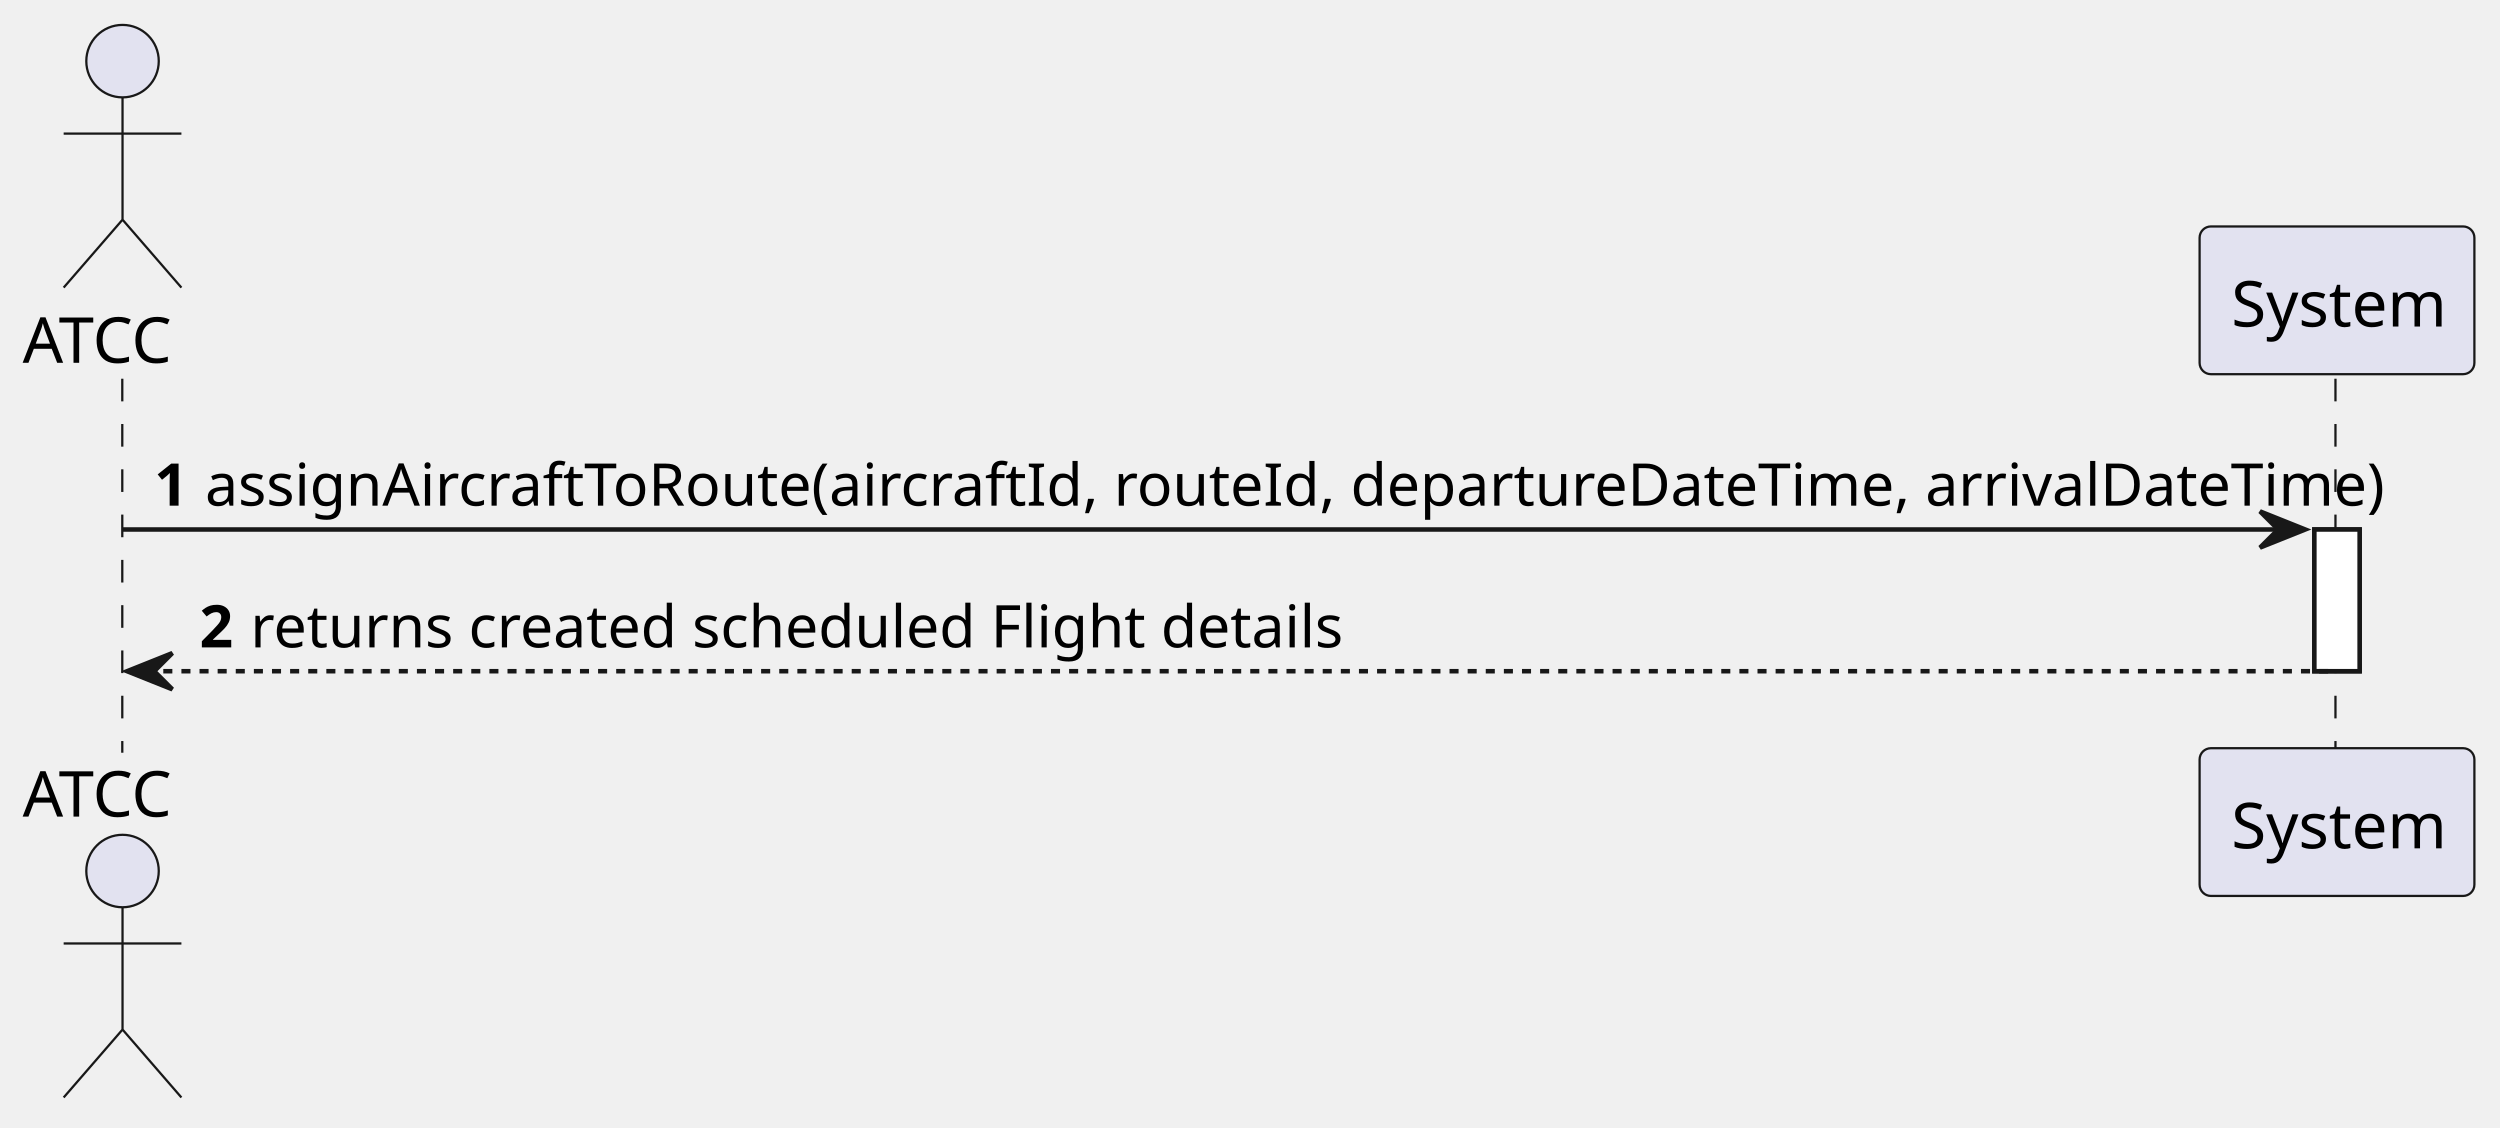
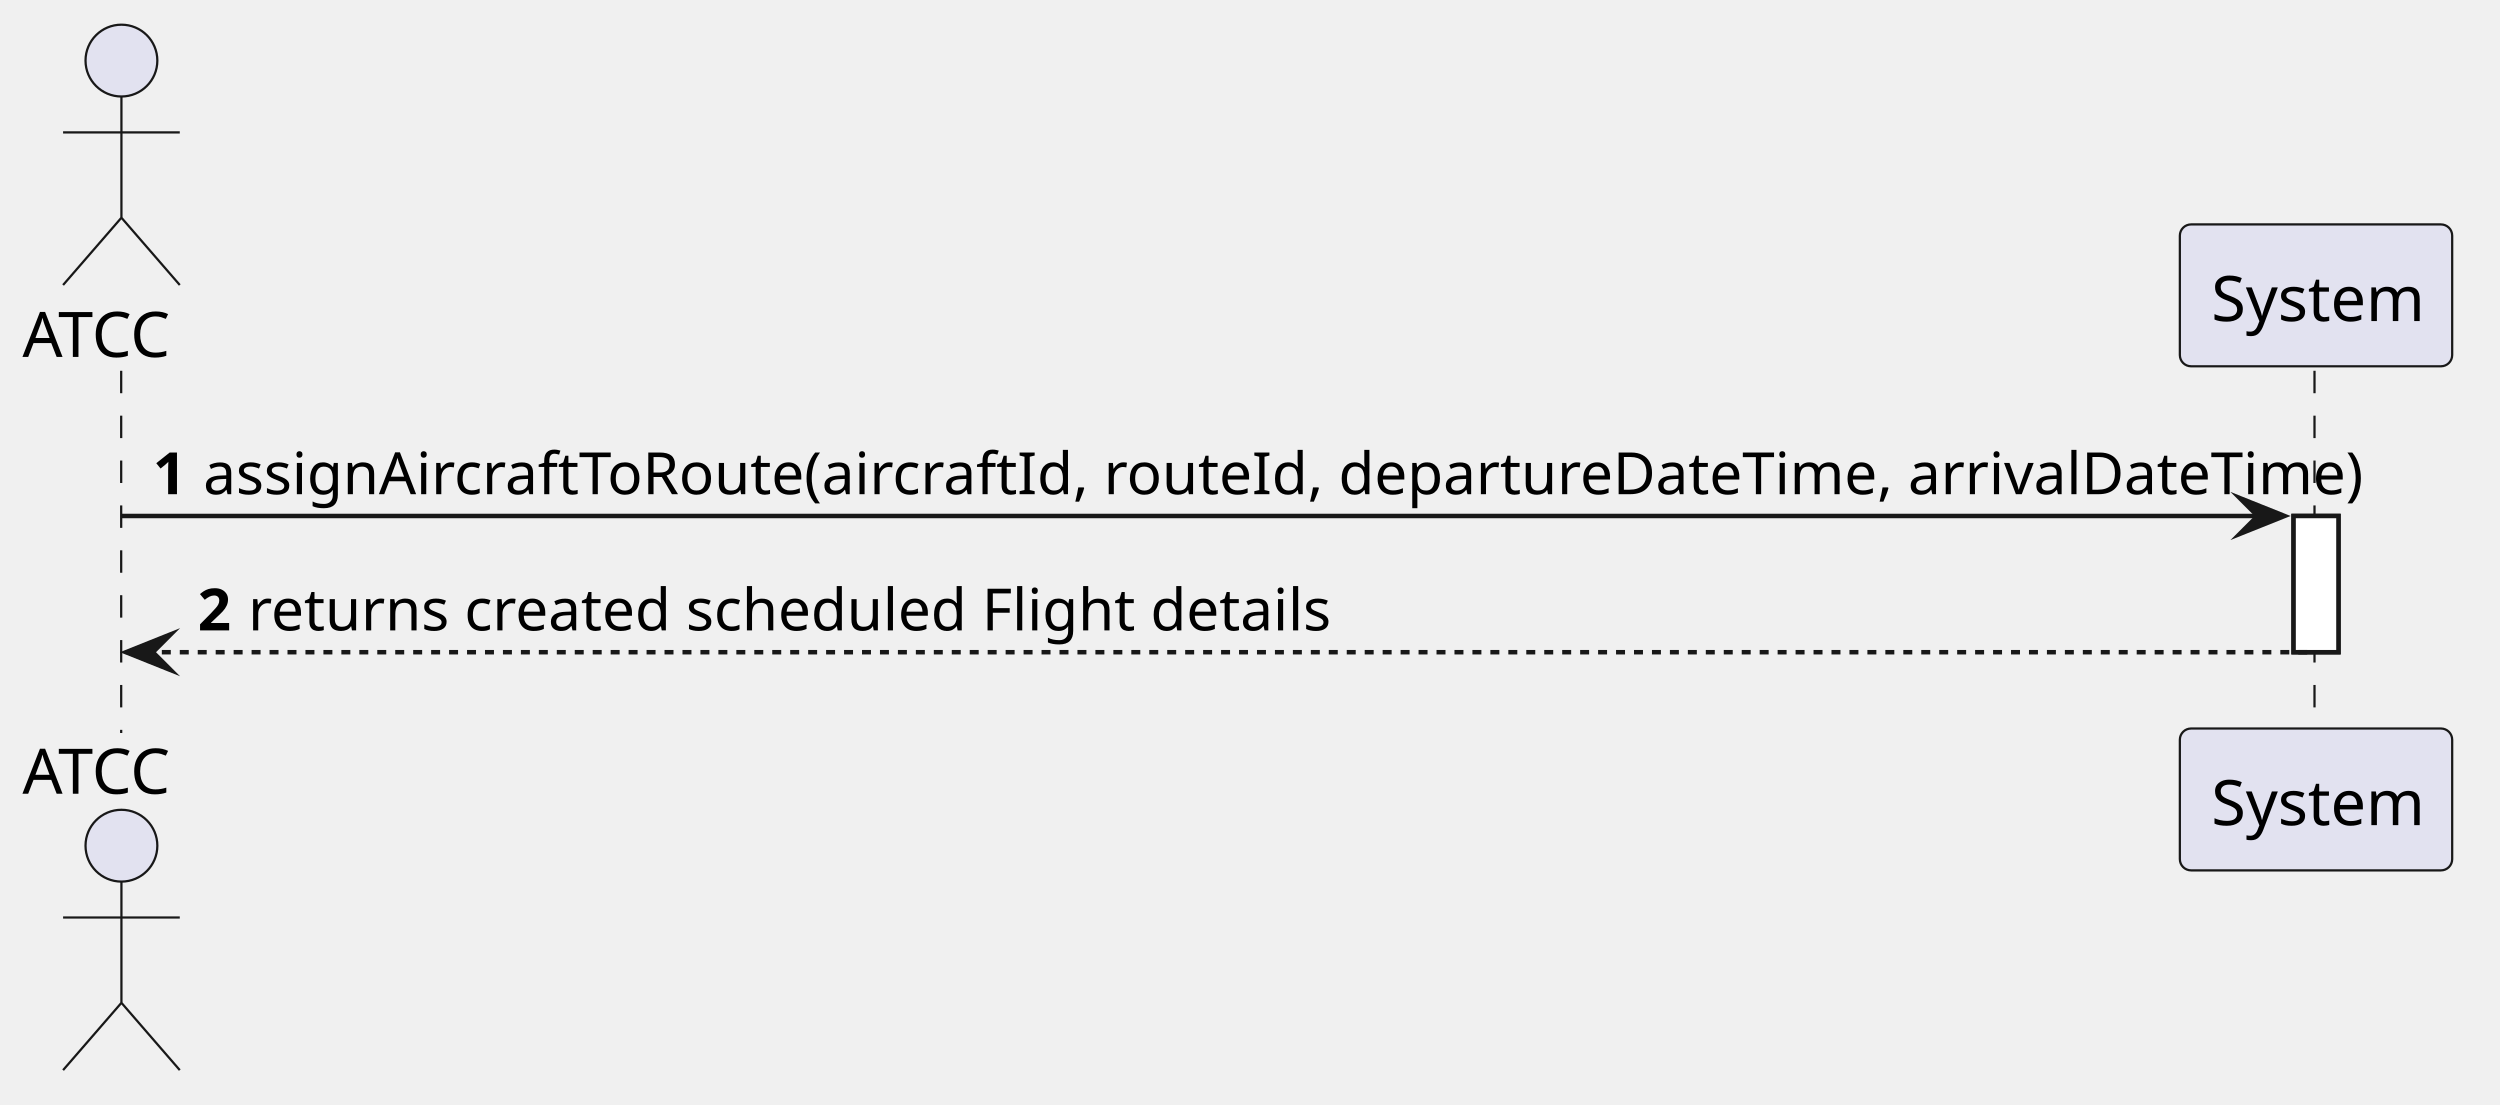
- <svg xmlns="http://www.w3.org/2000/svg" contentStyleType="text/css" data-diagram-type="SEQUENCE" height="249px" preserveAspectRatio="none" style="width:552px;height:249px;background:#FFFFFF;" version="1.1" viewBox="0 0 552 249" width="552px" zoomAndPan="magnify">
+ <svg xmlns="http://www.w3.org/2000/svg" contentStyleType="text/css" data-diagram-type="SEQUENCE" height="246px" preserveAspectRatio="none" style="width:557px;height:246px;background:#FFFFFF;" version="1.1" viewBox="0 0 557 246" width="557px" zoomAndPan="magnify">
  <defs />
  <g>
    <g>
-       <rect fill="#FFFFFF" height="31.291" style="stroke:#181818;stroke-width:1;" width="10" x="511.009" y="116.912" />
+       <rect fill="#FFFFFF" height="30.352" style="stroke:#181818;stroke-width:1;" width="10" x="511.009" y="114.961" />
    </g>
-     <g>
-       <rect fill="#000000" fill-opacity="0" height="82.582" width="8" x="23.055" y="83.621" />
-       <line style="stroke:#181818;stroke-width:0.5;stroke-dasharray:5,5;" x1="27" x2="27" y1="83.621" y2="166.203" />
+     <g class="participant-lifeline" data-entity-uid="part1" data-qualified-name="BO" data-source-line="2" id="part1-lifeline">
+       <g>
+         <rect fill="#000000" fill-opacity="0" height="80.703" width="8" x="23.055" y="82.609" />
+         <line style="stroke:#181818;stroke-width:0.5;stroke-dasharray:5,5;" x1="27" x2="27" y1="82.609" y2="163.312" />
+       </g>
    </g>
-     <g>
-       <rect fill="#000000" fill-opacity="0" height="82.582" width="8" x="512.009" y="83.621" />
-       <line style="stroke:#181818;stroke-width:0.5;stroke-dasharray:5,5;" x1="515.671" x2="515.671" y1="83.621" y2="166.203" />
+     <g class="participant-lifeline" data-entity-uid="part2" data-qualified-name="Sys" data-source-line="3" id="part2-lifeline">
+       <g>
+         <rect fill="#000000" fill-opacity="0" height="80.703" width="8" x="512.009" y="82.609" />
+         <line style="stroke:#181818;stroke-width:0.5;stroke-dasharray:5,5;" x1="515.671" x2="515.671" y1="82.609" y2="163.312" />
+       </g>
    </g>
-     <g class="participant participant-head" data-participant="BO">
-       <text fill="#000000" font-family="sans-serif" font-size="14" lengthAdjust="spacing" textLength="38.11" x="5" y="80.107">ATCC</text>
+     <g class="participant participant-head" data-entity-uid="part1" data-qualified-name="BO" data-source-line="2" id="part1-head">
+       <text fill="#000000" font-family="sans-serif" font-size="14" lengthAdjust="spacing" textLength="38.11" x="5" y="79.533">ATCC</text>
      <ellipse cx="27.055" cy="13.5" fill="#E2E2F0" rx="8" ry="8" style="stroke:#181818;stroke-width:0.5;" />
      <path d="M27.055,21.5 L27.055,48.5 M14.055,29.5 L40.055,29.5 M27.055,48.5 L14.055,63.5 M27.055,48.5 L40.055,63.5" fill="none" style="stroke:#181818;stroke-width:0.5;" />
    </g>
-     <g class="participant participant-tail" data-participant="BO">
-       <text fill="#000000" font-family="sans-serif" font-size="14" lengthAdjust="spacing" textLength="38.11" x="5" y="180.31">ATCC</text>
-       <ellipse cx="27.055" cy="192.324" fill="#E2E2F0" rx="8" ry="8" style="stroke:#181818;stroke-width:0.5;" />
-       <path d="M27.055,200.324 L27.055,227.324 M14.055,208.324 L40.055,208.324 M27.055,227.324 L14.055,242.324 M27.055,227.324 L40.055,242.324" fill="none" style="stroke:#181818;stroke-width:0.5;" />
+     <g class="participant participant-tail" data-entity-uid="part1" data-qualified-name="BO" data-source-line="2" id="part1-tail">
+       <text fill="#000000" font-family="sans-serif" font-size="14" lengthAdjust="spacing" textLength="38.11" x="5" y="176.846">ATCC</text>
+       <ellipse cx="27.055" cy="188.422" fill="#E2E2F0" rx="8" ry="8" style="stroke:#181818;stroke-width:0.5;" />
+       <path d="M27.055,196.422 L27.055,223.422 M14.055,204.422 L40.055,204.422 M27.055,223.422 L14.055,238.422 M27.055,223.422 L40.055,238.422" fill="none" style="stroke:#181818;stroke-width:0.5;" />
    </g>
-     <g class="participant participant-head" data-participant="Sys">
-       <rect fill="#E2E2F0" height="32.621" rx="2.5" ry="2.5" style="stroke:#181818;stroke-width:0.5;" width="60.676" x="485.671" y="50" />
-       <text fill="#000000" font-family="sans-serif" font-size="14" lengthAdjust="spacing" textLength="46.676" x="492.671" y="72.107">System</text>
+     <g class="participant participant-head" data-entity-uid="part2" data-qualified-name="Sys" data-source-line="3" id="part2-head">
+       <rect fill="#E2E2F0" height="31.609" rx="2.5" ry="2.5" style="stroke:#181818;stroke-width:0.5;" width="60.676" x="485.671" y="50" />
+       <text fill="#000000" font-family="sans-serif" font-size="14" lengthAdjust="spacing" textLength="46.676" x="492.671" y="71.533">System</text>
    </g>
-     <g class="participant participant-tail" data-participant="Sys">
-       <rect fill="#E2E2F0" height="32.621" rx="2.5" ry="2.5" style="stroke:#181818;stroke-width:0.5;" width="60.676" x="485.671" y="165.203" />
-       <text fill="#000000" font-family="sans-serif" font-size="14" lengthAdjust="spacing" textLength="46.676" x="492.671" y="187.31">System</text>
+     <g class="participant participant-tail" data-entity-uid="part2" data-qualified-name="Sys" data-source-line="3" id="part2-tail">
+       <rect fill="#E2E2F0" height="31.609" rx="2.5" ry="2.5" style="stroke:#181818;stroke-width:0.5;" width="60.676" x="485.671" y="162.312" />
+       <text fill="#000000" font-family="sans-serif" font-size="14" lengthAdjust="spacing" textLength="46.676" x="492.671" y="183.846">System</text>
    </g>
    <g>
-       <rect fill="#FFFFFF" height="31.291" style="stroke:#181818;stroke-width:1;" width="10" x="511.009" y="116.912" />
+       <rect fill="#FFFFFF" height="30.352" style="stroke:#181818;stroke-width:1;" width="10" x="511.009" y="114.961" />
    </g>
-     <g class="message" data-participant-1="BO" data-participant-2="Sys">
-       <polygon fill="#181818" points="499.009,112.912,509.009,116.912,499.009,120.912,503.009,116.912" style="stroke:#181818;stroke-width:1;" />
-       <line style="stroke:#181818;stroke-width:1;" x1="27.055" x2="505.009" y1="116.912" y2="116.912" />
-       <text fill="#000000" font-family="sans-serif" font-size="13" font-weight="bold" lengthAdjust="spacing" textLength="7.23" x="34.055" y="111.649">1</text>
-       <text fill="#000000" font-family="sans-serif" font-size="13" lengthAdjust="spacing" textLength="453.724" x="45.285" y="111.649">assignAircraftToRoute(aircraftId, routeId, departureDateTime, arrivalDateTime)</text>
+     <g class="message" data-entity-1="part1" data-entity-2="part2" data-source-line="5" id="msg1">
+       <polygon fill="#181818" points="499.009,110.961,509.009,114.961,499.009,118.961,503.009,114.961" style="stroke:#181818;stroke-width:1;stroke-linejoin:miter;stroke-miterlimit:10;" />
+       <line style="stroke:#181818;stroke-width:1;" x1="27.055" x2="505.009" y1="114.961" y2="114.961" />
+       <text fill="#000000" font-family="sans-serif" font-size="13" font-weight="700" lengthAdjust="spacing" textLength="7.23" x="34.055" y="110.105">1</text>
+       <text fill="#000000" font-family="sans-serif" font-size="13" lengthAdjust="spacing" textLength="453.724" x="45.285" y="110.105">assignAircraftToRoute(aircraftId, routeId, departureDateTime, arrivalDateTime)</text>
    </g>
-     <g class="message" data-participant-1="Sys" data-participant-2="BO">
-       <polygon fill="#181818" points="38.055,144.203,28.055,148.203,38.055,152.203,34.055,148.203" style="stroke:#181818;stroke-width:1;" />
-       <line style="stroke:#181818;stroke-width:1;stroke-dasharray:2,2;" x1="32.055" x2="515.009" y1="148.203" y2="148.203" />
-       <text fill="#000000" font-family="sans-serif" font-size="13" font-weight="bold" lengthAdjust="spacing" textLength="7.23" x="44.055" y="142.94">2</text>
-       <text fill="#000000" font-family="sans-serif" font-size="13" lengthAdjust="spacing" textLength="226.903" x="55.285" y="142.94">returns created scheduled Flight details</text>
+     <g class="message" data-entity-1="part2" data-entity-2="part1" data-source-line="7" id="msg2">
+       <polygon fill="#181818" points="38.055,141.312,28.055,145.312,38.055,149.312,34.055,145.312" style="stroke:#181818;stroke-width:1;stroke-linejoin:miter;stroke-miterlimit:10;" />
+       <line style="stroke:#181818;stroke-width:1;stroke-dasharray:2,2;" x1="32.055" x2="515.009" y1="145.312" y2="145.312" />
+       <text fill="#000000" font-family="sans-serif" font-size="13" font-weight="700" lengthAdjust="spacing" textLength="7.23" x="44.055" y="140.456">2</text>
+       <text fill="#000000" font-family="sans-serif" font-size="13" lengthAdjust="spacing" textLength="226.903" x="55.285" y="140.456">returns created scheduled Flight details</text>
    </g>
  </g>
</svg>
